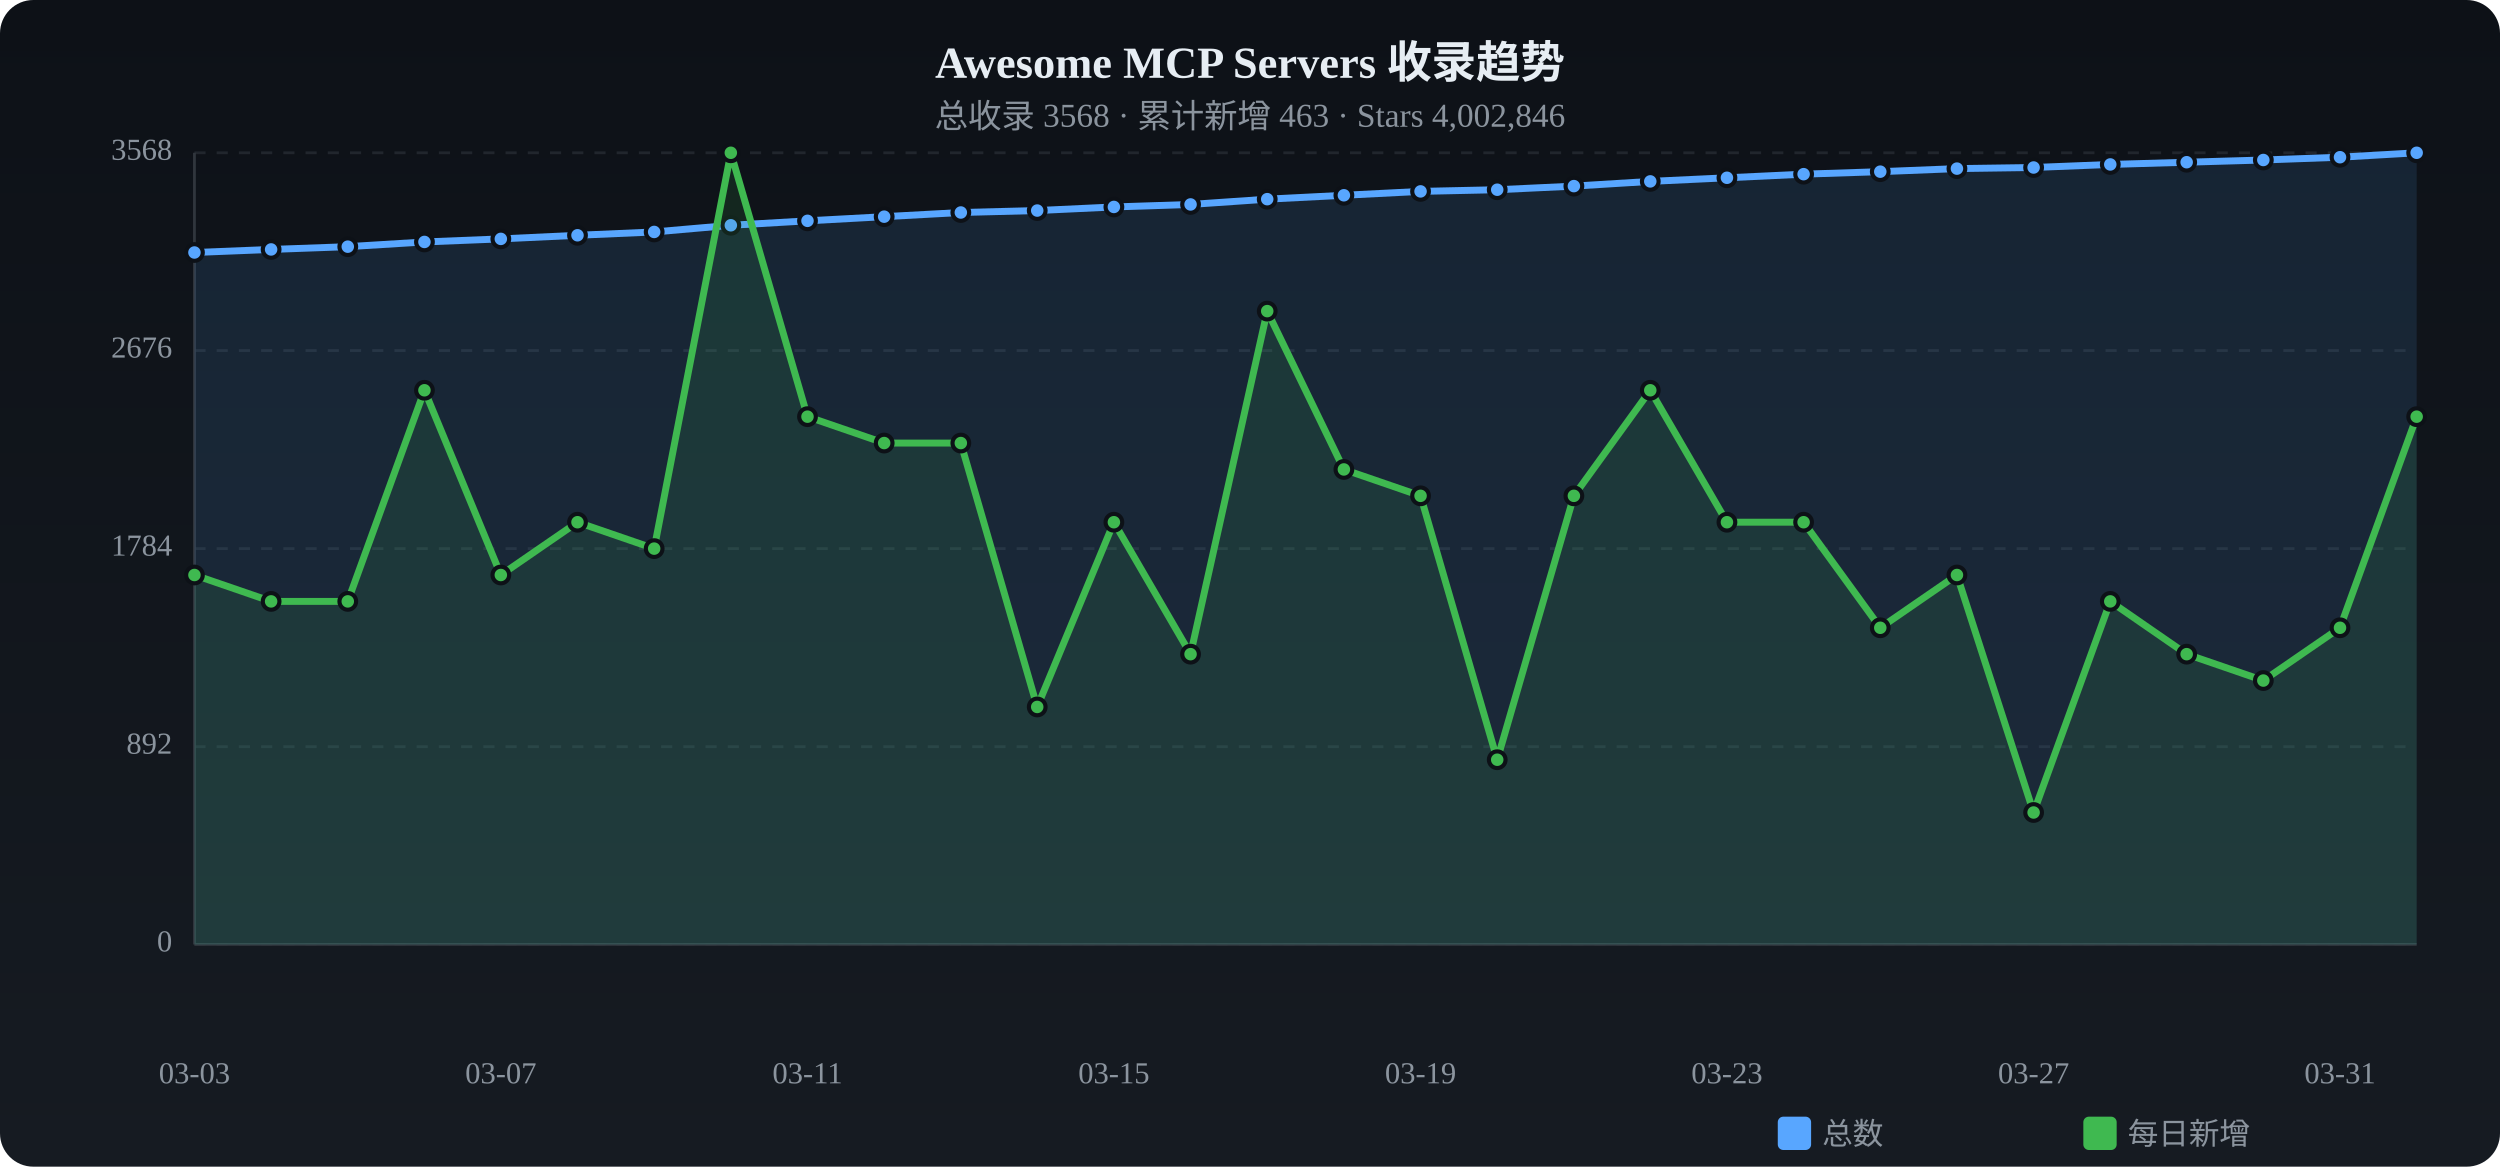
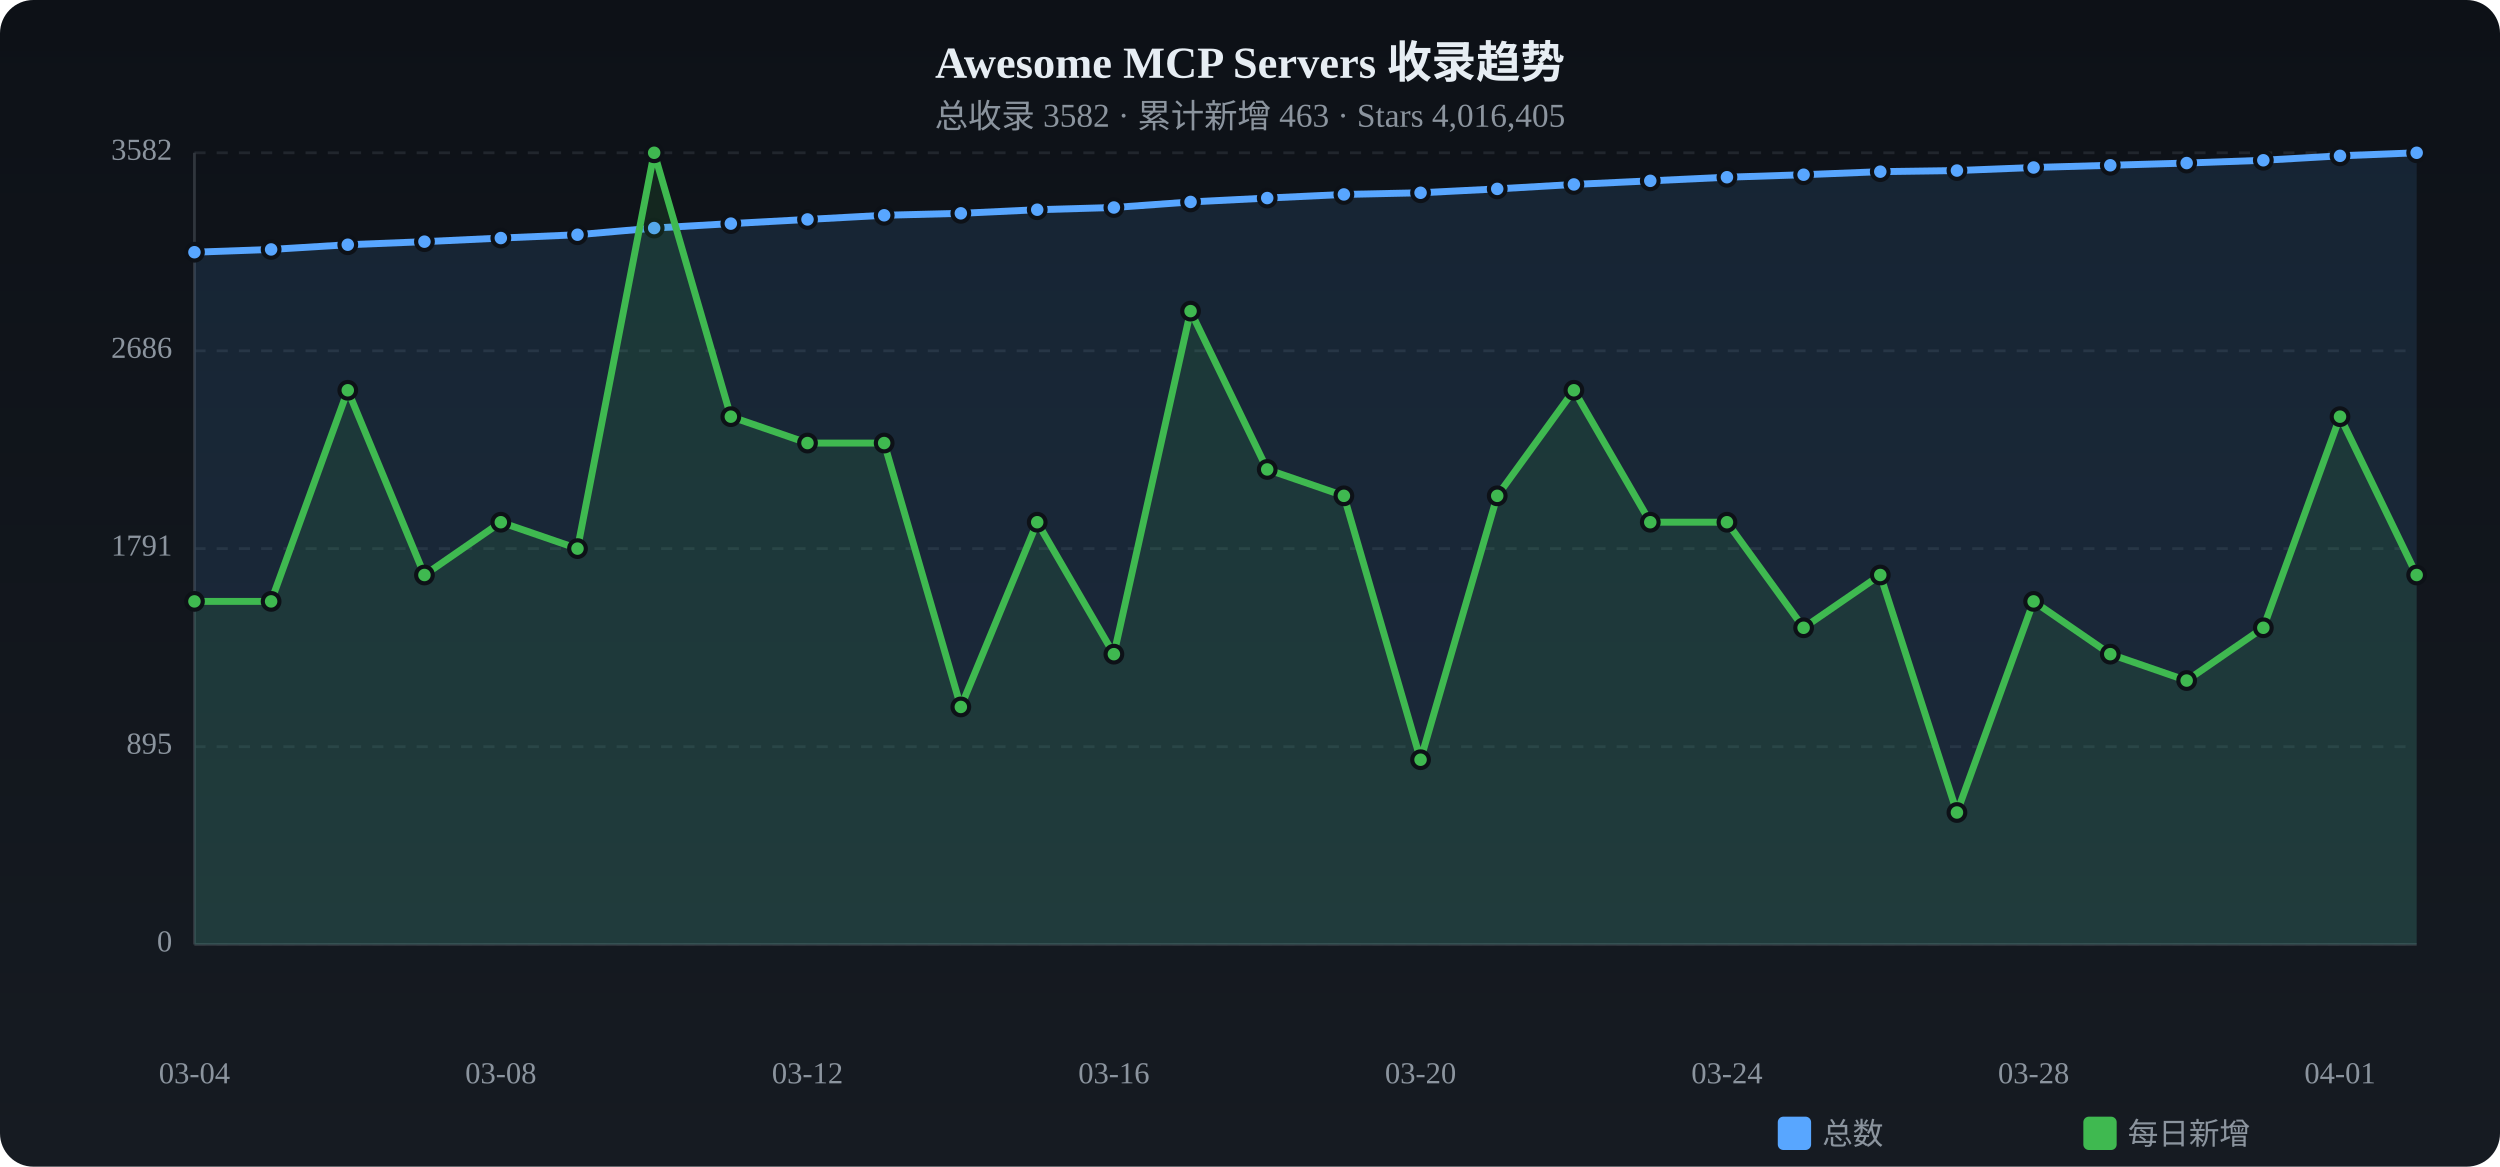
<svg xmlns="http://www.w3.org/2000/svg" viewBox="0 0 900 420" width="900" height="420">
  <defs>
    <linearGradient id="tbg" x1="0%" y1="0%" x2="0%" y2="100%">
      <stop offset="0%" stop-color="#0d1117" />
      <stop offset="100%" stop-color="#161b22" />
    </linearGradient>
  </defs>
  <rect width="900" height="420" rx="12" fill="url(#tbg)" />
  <text x="450.0" y="28" text-anchor="middle" fill="#e6edf3" font-size="16" font-weight="bold">Awesome MCP Servers 收录趋势</text>
-   <text x="450.0" y="46" text-anchor="middle" fill="#8b949e" font-size="12">总收录 3568 · 累计新增 463 · Stars 4,002,846</text>
+   <text x="450.0" y="46" text-anchor="middle" fill="#8b949e" font-size="12">总收录 3582 · 累计新增 463 · Stars 4,016,405</text>
  <text x="62" y="340.0" text-anchor="end" fill="#8b949e" font-size="11" dominant-baseline="middle">0</text>
  <line x1="70" y1="340.0" x2="870" y2="340.0" stroke="#21262d" stroke-dasharray="4 4" />
-   <text x="62" y="268.8" text-anchor="end" fill="#8b949e" font-size="11" dominant-baseline="middle">892</text>
+   <text x="62" y="268.8" text-anchor="end" fill="#8b949e" font-size="11" dominant-baseline="middle">895</text>
  <line x1="70" y1="268.8" x2="870" y2="268.8" stroke="#21262d" stroke-dasharray="4 4" />
-   <text x="62" y="197.5" text-anchor="end" fill="#8b949e" font-size="11" dominant-baseline="middle">1784</text>
+   <text x="62" y="197.5" text-anchor="end" fill="#8b949e" font-size="11" dominant-baseline="middle">1791</text>
  <line x1="70" y1="197.5" x2="870" y2="197.5" stroke="#21262d" stroke-dasharray="4 4" />
-   <text x="62" y="126.2" text-anchor="end" fill="#8b949e" font-size="11" dominant-baseline="middle">2676</text>
-   <line x1="70" y1="126.2" x2="870" y2="126.2" stroke="#21262d" stroke-dasharray="4 4" />
-   <text x="62" y="55.0" text-anchor="end" fill="#8b949e" font-size="11" dominant-baseline="middle">3568</text>
+   <text x="62" y="126.3" text-anchor="end" fill="#8b949e" font-size="11" dominant-baseline="middle">2686</text>
+   <line x1="70" y1="126.3" x2="870" y2="126.3" stroke="#21262d" stroke-dasharray="4 4" />
+   <text x="62" y="55.0" text-anchor="end" fill="#8b949e" font-size="11" dominant-baseline="middle">3582</text>
  <line x1="70" y1="55.0" x2="870" y2="55.0" stroke="#21262d" stroke-dasharray="4 4" />
  <line x1="70" y1="55" x2="70" y2="340" stroke="#30363d" />
  <line x1="70" y1="340" x2="870" y2="340" stroke="#30363d" />
-   <path d="M70.0,90.9 L97.6,89.8 L125.2,88.8 L152.8,87.1 L180.3,86.0 L207.9,84.7 L235.5,83.5 L263.1,81.1 L290.7,79.5 L318.3,78.0 L345.9,76.5 L373.4,75.8 L401.0,74.5 L428.6,73.6 L456.2,71.7 L483.8,70.3 L511.4,68.9 L539.0,68.3 L566.6,67.0 L594.1,65.3 L621.7,64.0 L649.3,62.7 L676.9,61.8 L704.5,60.7 L732.1,60.3 L759.7,59.2 L787.2,58.4 L814.8,57.6 L842.4,56.6 L870.0,55.0 L870.0,340 L70.0,340 Z" fill="#58a6ff" opacity="0.12" />
-   <polyline points="70.0,90.9 97.6,89.8 125.2,88.8 152.8,87.1 180.3,86.0 207.9,84.7 235.5,83.5 263.1,81.1 290.7,79.5 318.3,78.0 345.9,76.5 373.4,75.8 401.0,74.5 428.6,73.6 456.2,71.7 483.8,70.3 511.4,68.9 539.0,68.3 566.6,67.0 594.1,65.3 621.7,64.0 649.3,62.7 676.9,61.8 704.5,60.7 732.1,60.3 759.7,59.2 787.2,58.4 814.8,57.6 842.4,56.6 870.0,55.0" fill="none" stroke="#58a6ff" stroke-width="2.5" stroke-linecap="round" stroke-linejoin="round" />
-   <circle cx="70.0" cy="90.9" r="3" fill="#58a6ff" stroke="#0d1117" stroke-width="1.5" />
+   <path d="M70.0,90.8 L97.6,89.8 L125.2,88.1 L152.8,87.0 L180.3,85.7 L207.9,84.5 L235.5,82.1 L263.1,80.5 L290.7,79.0 L318.3,77.5 L345.9,76.8 L373.4,75.5 L401.0,74.7 L428.6,72.7 L456.2,71.3 L483.8,70.0 L511.4,69.4 L539.0,68.0 L566.6,66.4 L594.1,65.1 L621.7,63.8 L649.3,62.9 L676.9,61.8 L704.5,61.4 L732.1,60.3 L759.7,59.5 L787.2,58.7 L814.8,57.7 L842.4,56.1 L870.0,55.0 L870.0,340 L70.0,340 Z" fill="#58a6ff" opacity="0.12" />
+   <polyline points="70.0,90.8 97.6,89.8 125.2,88.1 152.8,87.0 180.3,85.7 207.9,84.5 235.5,82.1 263.1,80.5 290.7,79.0 318.3,77.5 345.9,76.8 373.4,75.5 401.0,74.7 428.6,72.7 456.2,71.3 483.8,70.0 511.4,69.4 539.0,68.0 566.6,66.4 594.1,65.1 621.7,63.8 649.3,62.9 676.9,61.8 704.5,61.4 732.1,60.3 759.7,59.5 787.2,58.7 814.8,57.7 842.4,56.1 870.0,55.0" fill="none" stroke="#58a6ff" stroke-width="2.5" stroke-linecap="round" stroke-linejoin="round" />
+   <circle cx="70.0" cy="90.8" r="3" fill="#58a6ff" stroke="#0d1117" stroke-width="1.5" />
  <circle cx="97.6" cy="89.8" r="3" fill="#58a6ff" stroke="#0d1117" stroke-width="1.5" />
-   <circle cx="125.2" cy="88.8" r="3" fill="#58a6ff" stroke="#0d1117" stroke-width="1.5" />
-   <circle cx="152.8" cy="87.1" r="3" fill="#58a6ff" stroke="#0d1117" stroke-width="1.5" />
-   <circle cx="180.3" cy="86.0" r="3" fill="#58a6ff" stroke="#0d1117" stroke-width="1.5" />
-   <circle cx="207.9" cy="84.7" r="3" fill="#58a6ff" stroke="#0d1117" stroke-width="1.5" />
-   <circle cx="235.5" cy="83.5" r="3" fill="#58a6ff" stroke="#0d1117" stroke-width="1.5" />
-   <circle cx="263.1" cy="81.1" r="3" fill="#58a6ff" stroke="#0d1117" stroke-width="1.5" />
-   <circle cx="290.7" cy="79.5" r="3" fill="#58a6ff" stroke="#0d1117" stroke-width="1.5" />
-   <circle cx="318.3" cy="78.0" r="3" fill="#58a6ff" stroke="#0d1117" stroke-width="1.5" />
-   <circle cx="345.9" cy="76.5" r="3" fill="#58a6ff" stroke="#0d1117" stroke-width="1.5" />
-   <circle cx="373.4" cy="75.8" r="3" fill="#58a6ff" stroke="#0d1117" stroke-width="1.5" />
-   <circle cx="401.0" cy="74.5" r="3" fill="#58a6ff" stroke="#0d1117" stroke-width="1.5" />
-   <circle cx="428.6" cy="73.6" r="3" fill="#58a6ff" stroke="#0d1117" stroke-width="1.5" />
-   <circle cx="456.2" cy="71.7" r="3" fill="#58a6ff" stroke="#0d1117" stroke-width="1.5" />
-   <circle cx="483.8" cy="70.3" r="3" fill="#58a6ff" stroke="#0d1117" stroke-width="1.5" />
-   <circle cx="511.4" cy="68.9" r="3" fill="#58a6ff" stroke="#0d1117" stroke-width="1.5" />
-   <circle cx="539.0" cy="68.3" r="3" fill="#58a6ff" stroke="#0d1117" stroke-width="1.5" />
-   <circle cx="566.6" cy="67.0" r="3" fill="#58a6ff" stroke="#0d1117" stroke-width="1.5" />
-   <circle cx="594.1" cy="65.3" r="3" fill="#58a6ff" stroke="#0d1117" stroke-width="1.5" />
-   <circle cx="621.7" cy="64.0" r="3" fill="#58a6ff" stroke="#0d1117" stroke-width="1.5" />
-   <circle cx="649.3" cy="62.7" r="3" fill="#58a6ff" stroke="#0d1117" stroke-width="1.5" />
+   <circle cx="125.2" cy="88.1" r="3" fill="#58a6ff" stroke="#0d1117" stroke-width="1.5" />
+   <circle cx="152.8" cy="87.0" r="3" fill="#58a6ff" stroke="#0d1117" stroke-width="1.5" />
+   <circle cx="180.3" cy="85.7" r="3" fill="#58a6ff" stroke="#0d1117" stroke-width="1.5" />
+   <circle cx="207.9" cy="84.5" r="3" fill="#58a6ff" stroke="#0d1117" stroke-width="1.5" />
+   <circle cx="235.5" cy="82.1" r="3" fill="#58a6ff" stroke="#0d1117" stroke-width="1.5" />
+   <circle cx="263.1" cy="80.5" r="3" fill="#58a6ff" stroke="#0d1117" stroke-width="1.5" />
+   <circle cx="290.7" cy="79.0" r="3" fill="#58a6ff" stroke="#0d1117" stroke-width="1.5" />
+   <circle cx="318.3" cy="77.5" r="3" fill="#58a6ff" stroke="#0d1117" stroke-width="1.5" />
+   <circle cx="345.9" cy="76.8" r="3" fill="#58a6ff" stroke="#0d1117" stroke-width="1.5" />
+   <circle cx="373.4" cy="75.5" r="3" fill="#58a6ff" stroke="#0d1117" stroke-width="1.5" />
+   <circle cx="401.0" cy="74.7" r="3" fill="#58a6ff" stroke="#0d1117" stroke-width="1.5" />
+   <circle cx="428.6" cy="72.7" r="3" fill="#58a6ff" stroke="#0d1117" stroke-width="1.5" />
+   <circle cx="456.2" cy="71.3" r="3" fill="#58a6ff" stroke="#0d1117" stroke-width="1.5" />
+   <circle cx="483.8" cy="70.0" r="3" fill="#58a6ff" stroke="#0d1117" stroke-width="1.5" />
+   <circle cx="511.4" cy="69.4" r="3" fill="#58a6ff" stroke="#0d1117" stroke-width="1.5" />
+   <circle cx="539.0" cy="68.0" r="3" fill="#58a6ff" stroke="#0d1117" stroke-width="1.5" />
+   <circle cx="566.6" cy="66.4" r="3" fill="#58a6ff" stroke="#0d1117" stroke-width="1.5" />
+   <circle cx="594.1" cy="65.1" r="3" fill="#58a6ff" stroke="#0d1117" stroke-width="1.5" />
+   <circle cx="621.7" cy="63.8" r="3" fill="#58a6ff" stroke="#0d1117" stroke-width="1.5" />
+   <circle cx="649.3" cy="62.9" r="3" fill="#58a6ff" stroke="#0d1117" stroke-width="1.5" />
  <circle cx="676.9" cy="61.8" r="3" fill="#58a6ff" stroke="#0d1117" stroke-width="1.5" />
-   <circle cx="704.5" cy="60.7" r="3" fill="#58a6ff" stroke="#0d1117" stroke-width="1.5" />
+   <circle cx="704.5" cy="61.4" r="3" fill="#58a6ff" stroke="#0d1117" stroke-width="1.5" />
  <circle cx="732.1" cy="60.3" r="3" fill="#58a6ff" stroke="#0d1117" stroke-width="1.5" />
-   <circle cx="759.7" cy="59.2" r="3" fill="#58a6ff" stroke="#0d1117" stroke-width="1.5" />
-   <circle cx="787.2" cy="58.4" r="3" fill="#58a6ff" stroke="#0d1117" stroke-width="1.5" />
-   <circle cx="814.8" cy="57.6" r="3" fill="#58a6ff" stroke="#0d1117" stroke-width="1.5" />
-   <circle cx="842.4" cy="56.6" r="3" fill="#58a6ff" stroke="#0d1117" stroke-width="1.5" />
+   <circle cx="759.7" cy="59.5" r="3" fill="#58a6ff" stroke="#0d1117" stroke-width="1.5" />
+   <circle cx="787.2" cy="58.7" r="3" fill="#58a6ff" stroke="#0d1117" stroke-width="1.5" />
+   <circle cx="814.8" cy="57.7" r="3" fill="#58a6ff" stroke="#0d1117" stroke-width="1.5" />
+   <circle cx="842.4" cy="56.1" r="3" fill="#58a6ff" stroke="#0d1117" stroke-width="1.5" />
  <circle cx="870.0" cy="55.0" r="3" fill="#58a6ff" stroke="#0d1117" stroke-width="1.5" />
-   <path d="M70.0,207.0 L97.6,216.5 L125.2,216.5 L152.8,140.5 L180.3,207.0 L207.9,188.0 L235.5,197.5 L263.1,55.0 L290.7,150.0 L318.3,159.5 L345.9,159.5 L373.4,254.5 L401.0,188.0 L428.6,235.5 L456.2,112.0 L483.8,169.0 L511.4,178.5 L539.0,273.5 L566.6,178.5 L594.1,140.5 L621.7,188.0 L649.3,188.0 L676.9,226.0 L704.5,207.0 L732.1,292.5 L759.7,216.5 L787.2,235.5 L814.8,245.0 L842.4,226.0 L870.0,150.0 L870.0,340 L70.0,340 Z" fill="#3fb950" opacity="0.12" />
-   <polyline points="70.0,207.0 97.6,216.5 125.2,216.5 152.8,140.5 180.3,207.0 207.9,188.0 235.5,197.5 263.1,55.0 290.7,150.0 318.3,159.5 345.9,159.5 373.4,254.5 401.0,188.0 428.6,235.5 456.2,112.0 483.8,169.0 511.4,178.5 539.0,273.5 566.6,178.5 594.1,140.5 621.7,188.0 649.3,188.0 676.9,226.0 704.5,207.0 732.1,292.5 759.7,216.5 787.2,235.5 814.8,245.0 842.4,226.0 870.0,150.0" fill="none" stroke="#3fb950" stroke-width="2.5" stroke-linecap="round" stroke-linejoin="round" />
-   <circle cx="70.0" cy="207.0" r="3" fill="#3fb950" stroke="#0d1117" stroke-width="1.5" />
+   <path d="M70.0,216.5 L97.6,216.5 L125.2,140.5 L152.8,207.0 L180.3,188.0 L207.9,197.5 L235.5,55.0 L263.1,150.0 L290.7,159.5 L318.3,159.5 L345.9,254.5 L373.4,188.0 L401.0,235.5 L428.6,112.0 L456.2,169.0 L483.8,178.5 L511.4,273.5 L539.0,178.5 L566.6,140.5 L594.1,188.0 L621.7,188.0 L649.3,226.0 L676.9,207.0 L704.5,292.5 L732.1,216.5 L759.7,235.5 L787.2,245.0 L814.8,226.0 L842.4,150.0 L870.0,207.0 L870.0,340 L70.0,340 Z" fill="#3fb950" opacity="0.12" />
+   <polyline points="70.0,216.5 97.6,216.5 125.2,140.5 152.8,207.0 180.3,188.0 207.9,197.5 235.5,55.0 263.1,150.0 290.7,159.5 318.3,159.5 345.9,254.5 373.4,188.0 401.0,235.5 428.6,112.0 456.2,169.0 483.8,178.5 511.4,273.5 539.0,178.5 566.6,140.5 594.1,188.0 621.7,188.0 649.3,226.0 676.9,207.0 704.5,292.5 732.1,216.5 759.7,235.5 787.2,245.0 814.8,226.0 842.4,150.0 870.0,207.0" fill="none" stroke="#3fb950" stroke-width="2.5" stroke-linecap="round" stroke-linejoin="round" />
+   <circle cx="70.0" cy="216.5" r="3" fill="#3fb950" stroke="#0d1117" stroke-width="1.5" />
  <circle cx="97.6" cy="216.5" r="3" fill="#3fb950" stroke="#0d1117" stroke-width="1.5" />
-   <circle cx="125.2" cy="216.5" r="3" fill="#3fb950" stroke="#0d1117" stroke-width="1.5" />
-   <circle cx="152.8" cy="140.5" r="3" fill="#3fb950" stroke="#0d1117" stroke-width="1.5" />
-   <circle cx="180.3" cy="207.0" r="3" fill="#3fb950" stroke="#0d1117" stroke-width="1.5" />
-   <circle cx="207.9" cy="188.0" r="3" fill="#3fb950" stroke="#0d1117" stroke-width="1.5" />
-   <circle cx="235.5" cy="197.5" r="3" fill="#3fb950" stroke="#0d1117" stroke-width="1.5" />
-   <circle cx="263.1" cy="55.0" r="3" fill="#3fb950" stroke="#0d1117" stroke-width="1.5" />
-   <circle cx="290.7" cy="150.0" r="3" fill="#3fb950" stroke="#0d1117" stroke-width="1.5" />
+   <circle cx="125.2" cy="140.5" r="3" fill="#3fb950" stroke="#0d1117" stroke-width="1.5" />
+   <circle cx="152.8" cy="207.0" r="3" fill="#3fb950" stroke="#0d1117" stroke-width="1.5" />
+   <circle cx="180.3" cy="188.0" r="3" fill="#3fb950" stroke="#0d1117" stroke-width="1.5" />
+   <circle cx="207.9" cy="197.5" r="3" fill="#3fb950" stroke="#0d1117" stroke-width="1.5" />
+   <circle cx="235.5" cy="55.0" r="3" fill="#3fb950" stroke="#0d1117" stroke-width="1.5" />
+   <circle cx="263.1" cy="150.0" r="3" fill="#3fb950" stroke="#0d1117" stroke-width="1.5" />
+   <circle cx="290.7" cy="159.5" r="3" fill="#3fb950" stroke="#0d1117" stroke-width="1.5" />
  <circle cx="318.3" cy="159.5" r="3" fill="#3fb950" stroke="#0d1117" stroke-width="1.5" />
-   <circle cx="345.9" cy="159.5" r="3" fill="#3fb950" stroke="#0d1117" stroke-width="1.5" />
-   <circle cx="373.4" cy="254.5" r="3" fill="#3fb950" stroke="#0d1117" stroke-width="1.5" />
-   <circle cx="401.0" cy="188.0" r="3" fill="#3fb950" stroke="#0d1117" stroke-width="1.5" />
-   <circle cx="428.6" cy="235.5" r="3" fill="#3fb950" stroke="#0d1117" stroke-width="1.5" />
-   <circle cx="456.2" cy="112.0" r="3" fill="#3fb950" stroke="#0d1117" stroke-width="1.5" />
-   <circle cx="483.8" cy="169.0" r="3" fill="#3fb950" stroke="#0d1117" stroke-width="1.5" />
-   <circle cx="511.4" cy="178.5" r="3" fill="#3fb950" stroke="#0d1117" stroke-width="1.5" />
-   <circle cx="539.0" cy="273.5" r="3" fill="#3fb950" stroke="#0d1117" stroke-width="1.5" />
-   <circle cx="566.6" cy="178.5" r="3" fill="#3fb950" stroke="#0d1117" stroke-width="1.5" />
-   <circle cx="594.1" cy="140.5" r="3" fill="#3fb950" stroke="#0d1117" stroke-width="1.5" />
+   <circle cx="345.9" cy="254.5" r="3" fill="#3fb950" stroke="#0d1117" stroke-width="1.5" />
+   <circle cx="373.4" cy="188.0" r="3" fill="#3fb950" stroke="#0d1117" stroke-width="1.5" />
+   <circle cx="401.0" cy="235.5" r="3" fill="#3fb950" stroke="#0d1117" stroke-width="1.5" />
+   <circle cx="428.6" cy="112.0" r="3" fill="#3fb950" stroke="#0d1117" stroke-width="1.5" />
+   <circle cx="456.2" cy="169.0" r="3" fill="#3fb950" stroke="#0d1117" stroke-width="1.5" />
+   <circle cx="483.8" cy="178.5" r="3" fill="#3fb950" stroke="#0d1117" stroke-width="1.5" />
+   <circle cx="511.4" cy="273.5" r="3" fill="#3fb950" stroke="#0d1117" stroke-width="1.5" />
+   <circle cx="539.0" cy="178.5" r="3" fill="#3fb950" stroke="#0d1117" stroke-width="1.5" />
+   <circle cx="566.6" cy="140.5" r="3" fill="#3fb950" stroke="#0d1117" stroke-width="1.5" />
+   <circle cx="594.1" cy="188.0" r="3" fill="#3fb950" stroke="#0d1117" stroke-width="1.5" />
  <circle cx="621.7" cy="188.0" r="3" fill="#3fb950" stroke="#0d1117" stroke-width="1.5" />
-   <circle cx="649.3" cy="188.0" r="3" fill="#3fb950" stroke="#0d1117" stroke-width="1.5" />
-   <circle cx="676.9" cy="226.0" r="3" fill="#3fb950" stroke="#0d1117" stroke-width="1.5" />
-   <circle cx="704.5" cy="207.0" r="3" fill="#3fb950" stroke="#0d1117" stroke-width="1.5" />
-   <circle cx="732.1" cy="292.5" r="3" fill="#3fb950" stroke="#0d1117" stroke-width="1.5" />
-   <circle cx="759.7" cy="216.5" r="3" fill="#3fb950" stroke="#0d1117" stroke-width="1.5" />
-   <circle cx="787.2" cy="235.5" r="3" fill="#3fb950" stroke="#0d1117" stroke-width="1.5" />
-   <circle cx="814.8" cy="245.0" r="3" fill="#3fb950" stroke="#0d1117" stroke-width="1.5" />
-   <circle cx="842.4" cy="226.0" r="3" fill="#3fb950" stroke="#0d1117" stroke-width="1.5" />
-   <circle cx="870.0" cy="150.0" r="3" fill="#3fb950" stroke="#0d1117" stroke-width="1.5" />
-   <text x="70.0" y="390" text-anchor="middle" fill="#8b949e" font-size="11">03-03</text>
-   <text x="180.3" y="390" text-anchor="middle" fill="#8b949e" font-size="11">03-07</text>
-   <text x="290.7" y="390" text-anchor="middle" fill="#8b949e" font-size="11">03-11</text>
-   <text x="401.0" y="390" text-anchor="middle" fill="#8b949e" font-size="11">03-15</text>
-   <text x="511.4" y="390" text-anchor="middle" fill="#8b949e" font-size="11">03-19</text>
-   <text x="621.7" y="390" text-anchor="middle" fill="#8b949e" font-size="11">03-23</text>
-   <text x="732.1" y="390" text-anchor="middle" fill="#8b949e" font-size="11">03-27</text>
-   <text x="842.4" y="390" text-anchor="middle" fill="#8b949e" font-size="11">03-31</text>
+   <circle cx="649.3" cy="226.0" r="3" fill="#3fb950" stroke="#0d1117" stroke-width="1.5" />
+   <circle cx="676.9" cy="207.0" r="3" fill="#3fb950" stroke="#0d1117" stroke-width="1.5" />
+   <circle cx="704.5" cy="292.5" r="3" fill="#3fb950" stroke="#0d1117" stroke-width="1.5" />
+   <circle cx="732.1" cy="216.5" r="3" fill="#3fb950" stroke="#0d1117" stroke-width="1.5" />
+   <circle cx="759.7" cy="235.5" r="3" fill="#3fb950" stroke="#0d1117" stroke-width="1.5" />
+   <circle cx="787.2" cy="245.0" r="3" fill="#3fb950" stroke="#0d1117" stroke-width="1.5" />
+   <circle cx="814.8" cy="226.0" r="3" fill="#3fb950" stroke="#0d1117" stroke-width="1.5" />
+   <circle cx="842.4" cy="150.0" r="3" fill="#3fb950" stroke="#0d1117" stroke-width="1.5" />
+   <circle cx="870.0" cy="207.0" r="3" fill="#3fb950" stroke="#0d1117" stroke-width="1.5" />
+   <text x="70.0" y="390" text-anchor="middle" fill="#8b949e" font-size="11">03-04</text>
+   <text x="180.3" y="390" text-anchor="middle" fill="#8b949e" font-size="11">03-08</text>
+   <text x="290.7" y="390" text-anchor="middle" fill="#8b949e" font-size="11">03-12</text>
+   <text x="401.0" y="390" text-anchor="middle" fill="#8b949e" font-size="11">03-16</text>
+   <text x="511.4" y="390" text-anchor="middle" fill="#8b949e" font-size="11">03-20</text>
+   <text x="621.7" y="390" text-anchor="middle" fill="#8b949e" font-size="11">03-24</text>
+   <text x="732.1" y="390" text-anchor="middle" fill="#8b949e" font-size="11">03-28</text>
+   <text x="842.4" y="390" text-anchor="middle" fill="#8b949e" font-size="11">04-01</text>
  <rect x="640" y="402" width="12" height="12" rx="2" fill="#58a6ff" />
  <text x="656" y="412" fill="#8b949e" font-size="11">总数</text>
  <rect x="750" y="402" width="12" height="12" rx="2" fill="#3fb950" />
  <text x="766" y="412" fill="#8b949e" font-size="11">每日新增</text>
</svg>
